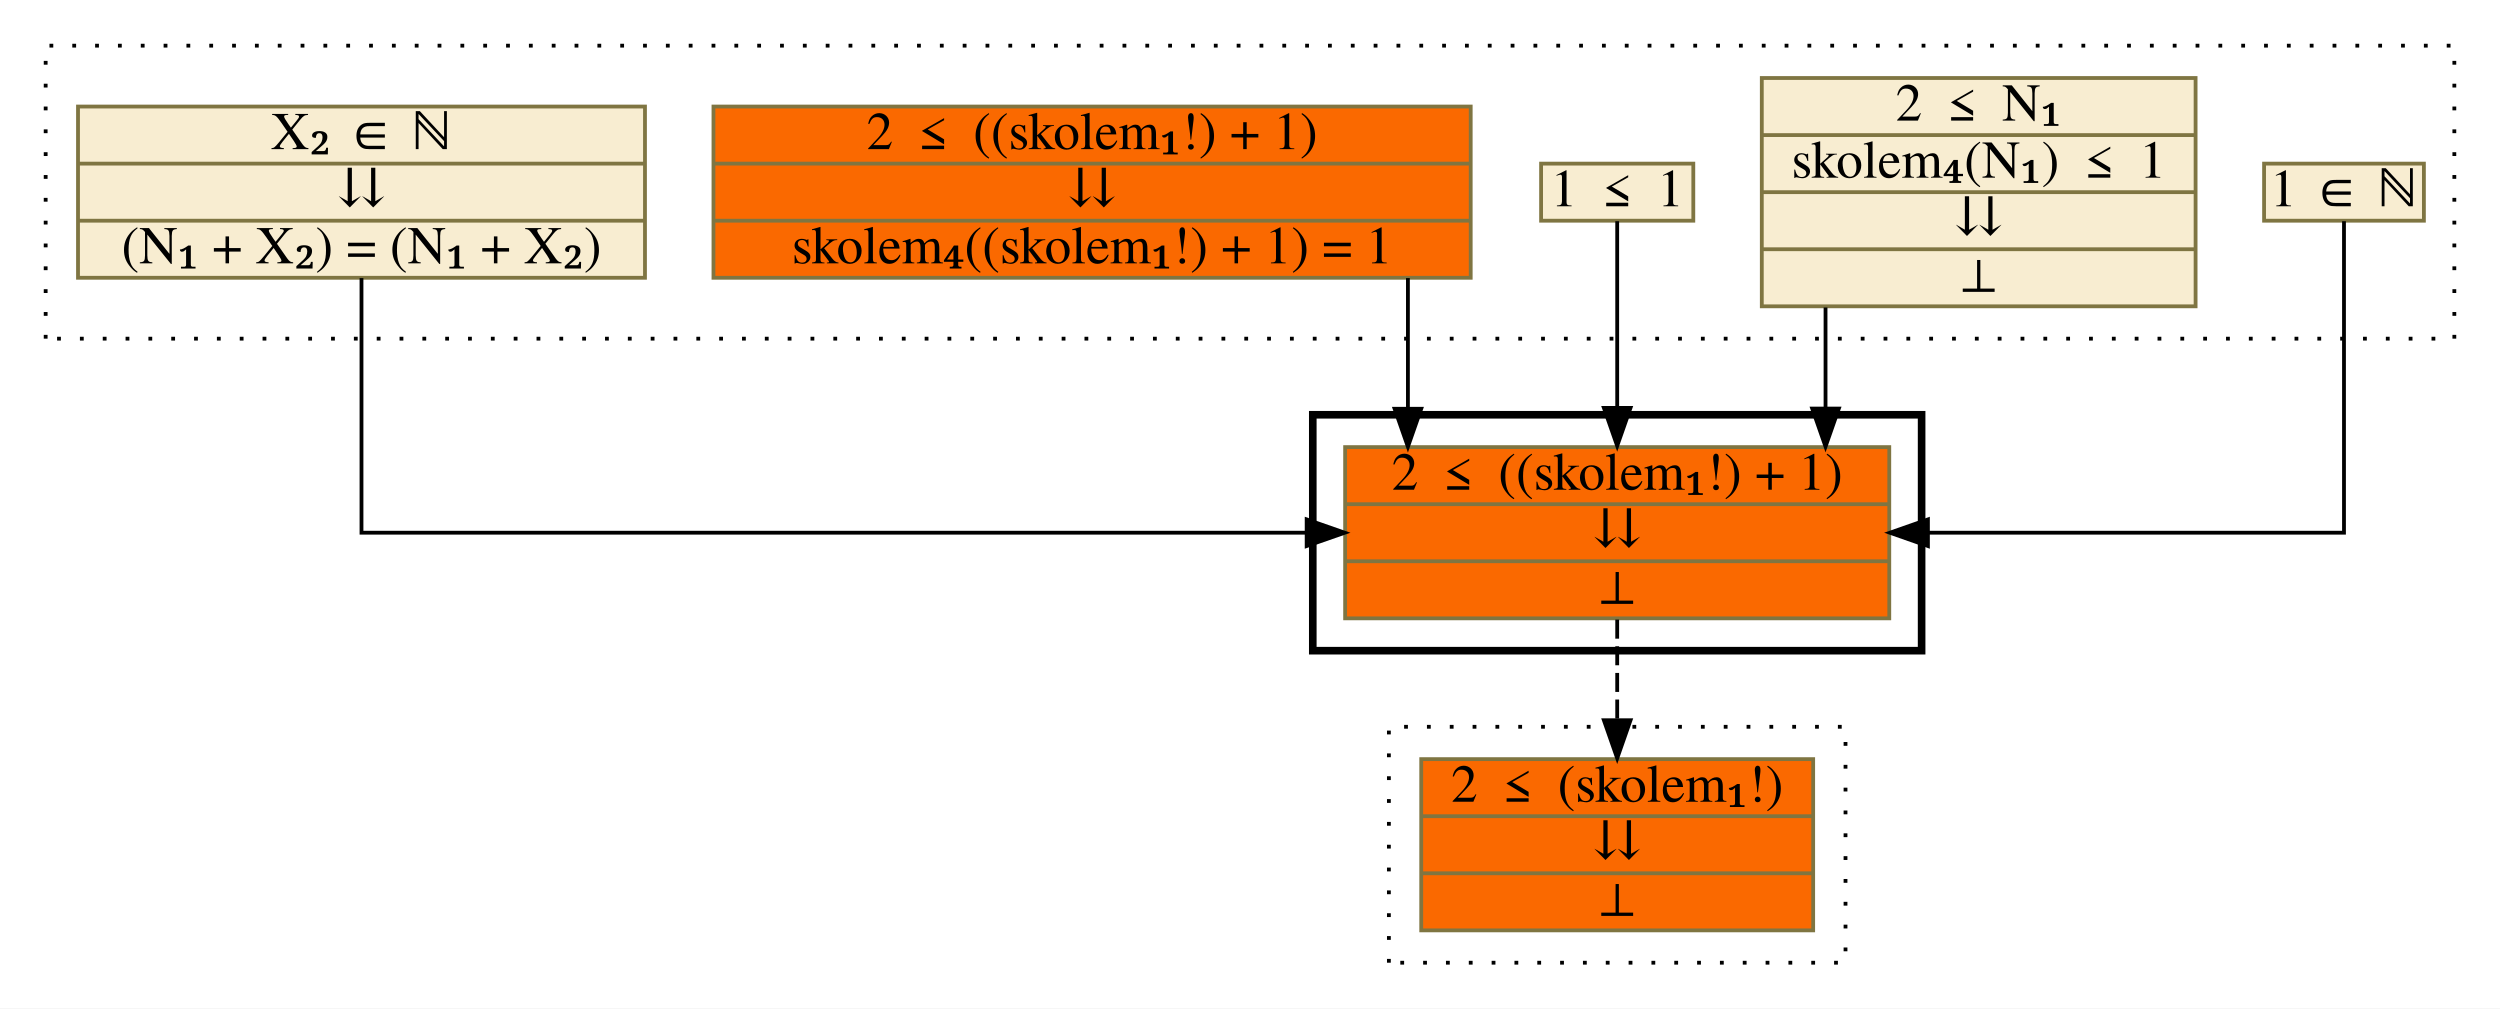
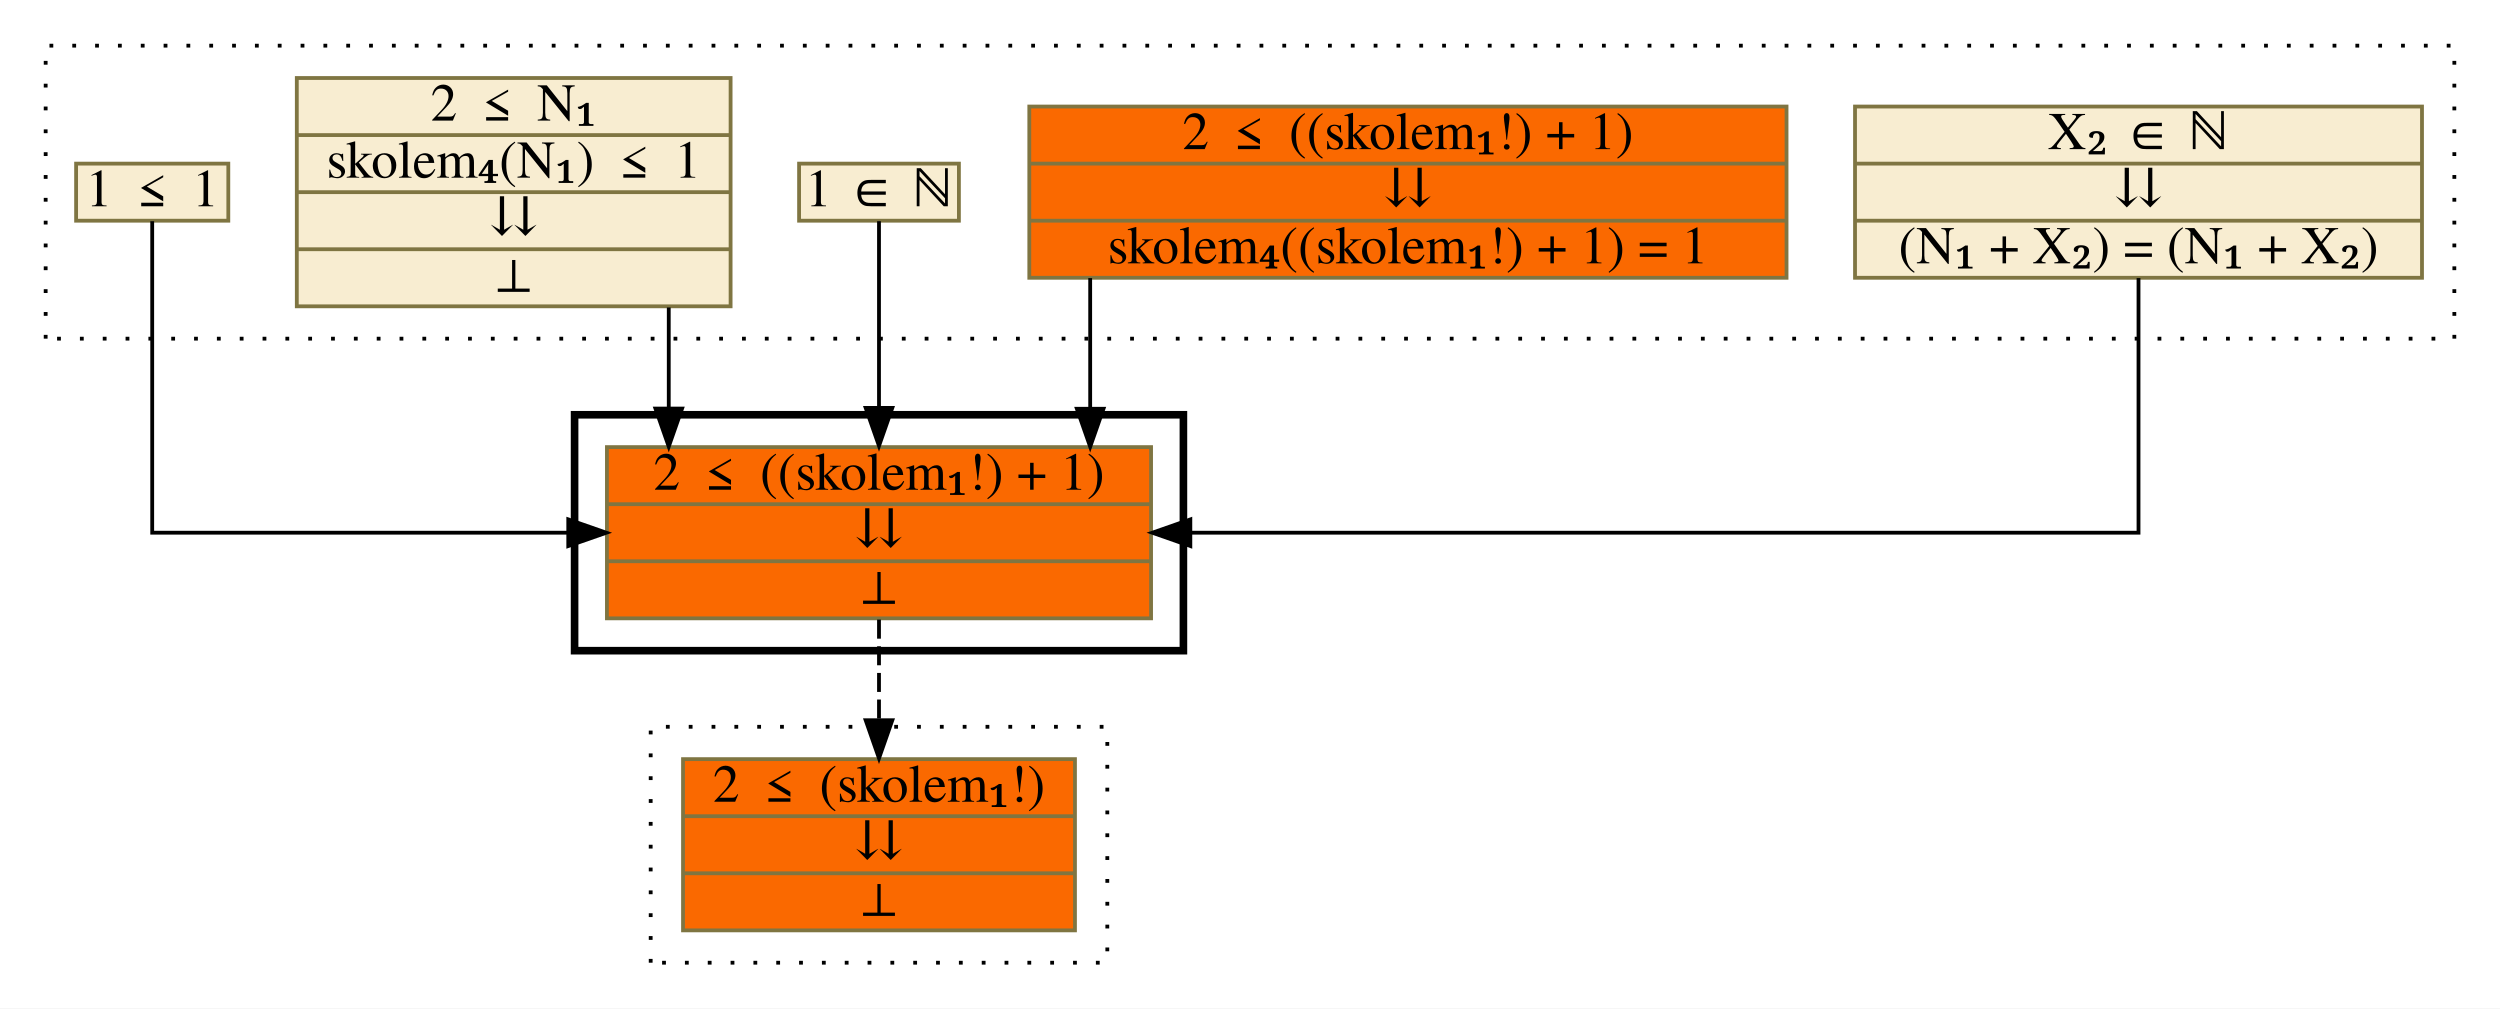
<svg xmlns="http://www.w3.org/2000/svg" xmlns:xlink="http://www.w3.org/1999/xlink" width="657pt" height="265pt" viewBox="0.00 0.00 657.00 265.00">
  <g id="graph0" class="graph" transform="scale(1 1) rotate(0) translate(4 261)">
    <polygon fill="white" stroke="transparent" points="-4,4 -4,-261 653,-261 653,4 -4,4" />
    <g id="clust1" class="cluster">
      <polygon fill="none" stroke="black" stroke-dasharray="1,5" points="8,-172 8,-249 641,-249 641,-172 8,-172" />
    </g>
    <g id="clust2" class="cluster">
-       <polygon fill="none" stroke="black" stroke-width="2" points="341,-90 341,-152 501,-152 501,-90 341,-90" />
+       <polygon fill="none" stroke="black" stroke-width="2" points="147,-90 147,-152 307,-152 307,-90 147,-90" />
    </g>
    <g id="clust3" class="cluster">
-       <polygon fill="none" stroke="black" stroke-dasharray="1,5" points="361,-8 361,-70 481,-70 481,-8 361,-8" />
+       <polygon fill="none" stroke="black" stroke-dasharray="1,5" points="167,-8 167,-70 287,-70 287,-8 167,-8" />
    </g>
    <g id="node1" class="node">
      <g id="a_node1">
-         <a xlink:href="c_0_106.html" xlink:title="{1 ∈ ℕ}" target="_parent">
-           <polygon fill="#f8edd1" stroke="#7f7542" points="591,-203 591,-218 633,-218 633,-203 591,-203" />
-           <text text-anchor="middle" x="612" y="-206.8" font-family="Times,serif" font-size="14.00">1 ∈ ℕ</text>
+         <a xlink:href="c_0_125.html" xlink:title="{X₂ ∈ ℕ|⇊|(N₁ + X₂) = (N₁ + X₂)}" target="_parent">
+           <polygon fill="#f8edd1" stroke="#7f7542" points="483.5,-188 483.5,-233 632.5,-233 632.5,-188 483.5,-188" />
+           <text text-anchor="middle" x="558" y="-221.8" font-family="Times,serif" font-size="14.00">X₂ ∈ ℕ</text>
+           <polyline fill="none" stroke="#7f7542" points="483.5,-218 632.5,-218 " />
+           <text text-anchor="middle" x="558" y="-206.8" font-family="Times,serif" font-size="14.00">⇊</text>
+           <polyline fill="none" stroke="#7f7542" points="483.5,-203 632.5,-203 " />
+           <text text-anchor="middle" x="558" y="-191.8" font-family="Times,serif" font-size="14.00">(N₁ + X₂) = (N₁ + X₂)</text>
        </a>
      </g>
    </g>
    <g id="node6" class="node">
      <g id="a_node6">
        <a xlink:href="c_0_135.html" xlink:title="{2 ≤ ((skolem₁!) + 1)|⇊|⊥}" target="_parent">
-           <polygon fill="#fa6900" stroke="#7f7542" points="349.5,-98.5 349.5,-143.5 492.5,-143.5 492.5,-98.5 349.5,-98.5" />
-           <text text-anchor="middle" x="421" y="-132.3" font-family="Times,serif" font-size="14.00">2 ≤ ((skolem₁!) + 1)</text>
-           <polyline fill="none" stroke="#7f7542" points="349.5,-128.5 492.5,-128.5 " />
-           <text text-anchor="middle" x="421" y="-117.3" font-family="Times,serif" font-size="14.00">⇊</text>
-           <polyline fill="none" stroke="#7f7542" points="349.5,-113.5 492.5,-113.5 " />
-           <text text-anchor="middle" x="421" y="-102.3" font-family="Times,serif" font-size="14.00">⊥</text>
+           <polygon fill="#fa6900" stroke="#7f7542" points="155.5,-98.5 155.5,-143.5 298.5,-143.5 298.5,-98.5 155.5,-98.5" />
+           <text text-anchor="middle" x="227" y="-132.3" font-family="Times,serif" font-size="14.00">2 ≤ ((skolem₁!) + 1)</text>
+           <polyline fill="none" stroke="#7f7542" points="155.5,-128.5 298.5,-128.5 " />
+           <text text-anchor="middle" x="227" y="-117.3" font-family="Times,serif" font-size="14.00">⇊</text>
+           <polyline fill="none" stroke="#7f7542" points="155.5,-113.5 298.5,-113.5 " />
+           <text text-anchor="middle" x="227" y="-102.3" font-family="Times,serif" font-size="14.00">⊥</text>
        </a>
      </g>
    </g>
    <g id="edge1" class="edge">
-       <path fill="none" stroke="black" d="M612,-202.87C612,-181.23 612,-121 612,-121 612,-121 502.66,-121 502.66,-121" />
-       <polygon fill="black" stroke="black" points="502.66,-117.5 492.66,-121 502.66,-124.5 502.66,-117.5" />
+       <path fill="none" stroke="black" d="M558,-187.92C558,-161.4 558,-121 558,-121 558,-121 308.82,-121 308.82,-121" />
+       <polygon fill="black" stroke="black" points="308.82,-117.5 298.82,-121 308.82,-124.5 308.82,-117.5" />
    </g>
    <g id="node2" class="node">
      <g id="a_node2">
-         <a xlink:href="c_0_109.html" xlink:title="{2 ≤ N₁|skolem₄(N₁) ≤ 1|⇊|⊥}" target="_parent">
-           <polygon fill="#f8edd1" stroke="#7f7542" points="459,-180.5 459,-240.5 573,-240.5 573,-180.5 459,-180.5" />
-           <text text-anchor="middle" x="516" y="-229.3" font-family="Times,serif" font-size="14.00">2 ≤ N₁</text>
-           <polyline fill="none" stroke="#7f7542" points="459,-225.5 573,-225.5 " />
-           <text text-anchor="middle" x="516" y="-214.3" font-family="Times,serif" font-size="14.00">skolem₄(N₁) ≤ 1</text>
-           <polyline fill="none" stroke="#7f7542" points="459,-210.5 573,-210.5 " />
-           <text text-anchor="middle" x="516" y="-199.3" font-family="Times,serif" font-size="14.00">⇊</text>
-           <polyline fill="none" stroke="#7f7542" points="459,-195.5 573,-195.5 " />
-           <text text-anchor="middle" x="516" y="-184.3" font-family="Times,serif" font-size="14.00">⊥</text>
+         <a xlink:href="c_0_122.html" xlink:title="{2 ≤ ((skolem₁!) + 1)|⇊|skolem₄((skolem₁!) + 1) = 1}" target="_parent">
+           <polygon fill="#fa6900" stroke="#7f7542" points="266.5,-188 266.5,-233 465.5,-233 465.5,-188 266.5,-188" />
+           <text text-anchor="middle" x="366" y="-221.8" font-family="Times,serif" font-size="14.00">2 ≤ ((skolem₁!) + 1)</text>
+           <polyline fill="none" stroke="#7f7542" points="266.5,-218 465.5,-218 " />
+           <text text-anchor="middle" x="366" y="-206.8" font-family="Times,serif" font-size="14.00">⇊</text>
+           <polyline fill="none" stroke="#7f7542" points="266.5,-203 465.5,-203 " />
+           <text text-anchor="middle" x="366" y="-191.8" font-family="Times,serif" font-size="14.00">skolem₄((skolem₁!) + 1) = 1</text>
        </a>
      </g>
    </g>
    <g id="edge2" class="edge">
-       <path fill="none" stroke="black" d="M475.75,-180.2C475.75,-180.2 475.75,-153.63 475.75,-153.63" />
-       <polygon fill="black" stroke="black" points="479.25,-153.63 475.75,-143.63 472.25,-153.63 479.25,-153.63" />
+       <path fill="none" stroke="black" d="M282.5,-187.92C282.5,-187.92 282.5,-153.58 282.5,-153.58" />
+       <polygon fill="black" stroke="black" points="286,-153.58 282.5,-143.58 279,-153.58 286,-153.58" />
    </g>
    <g id="node3" class="node">
      <g id="a_node3">
-         <a xlink:href="c_0_113.html" xlink:title="{1 ≤ 1}" target="_parent">
-           <polygon fill="#f8edd1" stroke="#7f7542" points="401,-203 401,-218 441,-218 441,-203 401,-203" />
-           <text text-anchor="middle" x="421" y="-206.8" font-family="Times,serif" font-size="14.00">1 ≤ 1</text>
+         <a xlink:href="c_0_106.html" xlink:title="{1 ∈ ℕ}" target="_parent">
+           <polygon fill="#f8edd1" stroke="#7f7542" points="206,-203 206,-218 248,-218 248,-203 206,-203" />
+           <text text-anchor="middle" x="227" y="-206.8" font-family="Times,serif" font-size="14.00">1 ∈ ℕ</text>
        </a>
      </g>
    </g>
    <g id="edge3" class="edge">
-       <path fill="none" stroke="black" d="M421,-202.87C421,-202.87 421,-153.81 421,-153.81" />
-       <polygon fill="black" stroke="black" points="424.5,-153.81 421,-143.81 417.5,-153.81 424.5,-153.81" />
+       <path fill="none" stroke="black" d="M227,-202.87C227,-202.87 227,-153.81 227,-153.81" />
+       <polygon fill="black" stroke="black" points="230.5,-153.81 227,-143.81 223.5,-153.81 230.5,-153.81" />
    </g>
    <g id="node4" class="node">
      <g id="a_node4">
-         <a xlink:href="c_0_122.html" xlink:title="{2 ≤ ((skolem₁!) + 1)|⇊|skolem₄((skolem₁!) + 1) = 1}" target="_parent">
-           <polygon fill="#fa6900" stroke="#7f7542" points="183.5,-188 183.5,-233 382.5,-233 382.5,-188 183.5,-188" />
-           <text text-anchor="middle" x="283" y="-221.8" font-family="Times,serif" font-size="14.00">2 ≤ ((skolem₁!) + 1)</text>
-           <polyline fill="none" stroke="#7f7542" points="183.5,-218 382.5,-218 " />
-           <text text-anchor="middle" x="283" y="-206.8" font-family="Times,serif" font-size="14.00">⇊</text>
-           <polyline fill="none" stroke="#7f7542" points="183.5,-203 382.5,-203 " />
-           <text text-anchor="middle" x="283" y="-191.8" font-family="Times,serif" font-size="14.00">skolem₄((skolem₁!) + 1) = 1</text>
+         <a xlink:href="c_0_109.html" xlink:title="{2 ≤ N₁|skolem₄(N₁) ≤ 1|⇊|⊥}" target="_parent">
+           <polygon fill="#f8edd1" stroke="#7f7542" points="74,-180.5 74,-240.5 188,-240.5 188,-180.5 74,-180.5" />
+           <text text-anchor="middle" x="131" y="-229.3" font-family="Times,serif" font-size="14.00">2 ≤ N₁</text>
+           <polyline fill="none" stroke="#7f7542" points="74,-225.5 188,-225.5 " />
+           <text text-anchor="middle" x="131" y="-214.3" font-family="Times,serif" font-size="14.00">skolem₄(N₁) ≤ 1</text>
+           <polyline fill="none" stroke="#7f7542" points="74,-210.5 188,-210.5 " />
+           <text text-anchor="middle" x="131" y="-199.3" font-family="Times,serif" font-size="14.00">⇊</text>
+           <polyline fill="none" stroke="#7f7542" points="74,-195.5 188,-195.5 " />
+           <text text-anchor="middle" x="131" y="-184.3" font-family="Times,serif" font-size="14.00">⊥</text>
        </a>
      </g>
    </g>
    <g id="edge4" class="edge">
-       <path fill="none" stroke="black" d="M366,-187.92C366,-187.92 366,-153.58 366,-153.58" />
-       <polygon fill="black" stroke="black" points="369.5,-153.58 366,-143.58 362.5,-153.58 369.5,-153.58" />
+       <path fill="none" stroke="black" d="M171.75,-180.2C171.75,-180.2 171.75,-153.63 171.75,-153.63" />
+       <polygon fill="black" stroke="black" points="175.25,-153.63 171.75,-143.63 168.25,-153.63 175.25,-153.63" />
    </g>
    <g id="node5" class="node">
      <g id="a_node5">
-         <a xlink:href="c_0_125.html" xlink:title="{X₂ ∈ ℕ|⇊|(N₁ + X₂) = (N₁ + X₂)}" target="_parent">
-           <polygon fill="#f8edd1" stroke="#7f7542" points="16.5,-188 16.5,-233 165.5,-233 165.5,-188 16.5,-188" />
-           <text text-anchor="middle" x="91" y="-221.8" font-family="Times,serif" font-size="14.00">X₂ ∈ ℕ</text>
-           <polyline fill="none" stroke="#7f7542" points="16.5,-218 165.5,-218 " />
-           <text text-anchor="middle" x="91" y="-206.8" font-family="Times,serif" font-size="14.00">⇊</text>
-           <polyline fill="none" stroke="#7f7542" points="16.5,-203 165.5,-203 " />
-           <text text-anchor="middle" x="91" y="-191.8" font-family="Times,serif" font-size="14.00">(N₁ + X₂) = (N₁ + X₂)</text>
+         <a xlink:href="c_0_113.html" xlink:title="{1 ≤ 1}" target="_parent">
+           <polygon fill="#f8edd1" stroke="#7f7542" points="16,-203 16,-218 56,-218 56,-203 16,-203" />
+           <text text-anchor="middle" x="36" y="-206.8" font-family="Times,serif" font-size="14.00">1 ≤ 1</text>
        </a>
      </g>
    </g>
    <g id="edge5" class="edge">
-       <path fill="none" stroke="black" d="M91,-187.92C91,-161.4 91,-121 91,-121 91,-121 339.39,-121 339.39,-121" />
-       <polygon fill="black" stroke="black" points="339.39,-124.5 349.39,-121 339.39,-117.5 339.39,-124.5" />
+       <path fill="none" stroke="black" d="M36,-202.87C36,-181.23 36,-121 36,-121 36,-121 145.34,-121 145.34,-121" />
+       <polygon fill="black" stroke="black" points="145.34,-124.5 155.34,-121 145.34,-117.5 145.34,-124.5" />
    </g>
    <g id="node7" class="node">
      <g id="a_node7">
        <a xlink:href="c_0_158.html" xlink:title="{2 ≤ (skolem₁!)|⇊|⊥}" target="_parent">
-           <polygon fill="#fa6900" stroke="#7f7542" points="369.5,-16.5 369.5,-61.5 472.5,-61.5 472.5,-16.5 369.5,-16.5" />
-           <text text-anchor="middle" x="421" y="-50.3" font-family="Times,serif" font-size="14.00">2 ≤ (skolem₁!)</text>
-           <polyline fill="none" stroke="#7f7542" points="369.5,-46.5 472.5,-46.5 " />
-           <text text-anchor="middle" x="421" y="-35.3" font-family="Times,serif" font-size="14.00">⇊</text>
-           <polyline fill="none" stroke="#7f7542" points="369.5,-31.5 472.5,-31.5 " />
-           <text text-anchor="middle" x="421" y="-20.3" font-family="Times,serif" font-size="14.00">⊥</text>
+           <polygon fill="#fa6900" stroke="#7f7542" points="175.5,-16.5 175.5,-61.5 278.5,-61.5 278.5,-16.5 175.5,-16.5" />
+           <text text-anchor="middle" x="227" y="-50.3" font-family="Times,serif" font-size="14.00">2 ≤ (skolem₁!)</text>
+           <polyline fill="none" stroke="#7f7542" points="175.5,-46.5 278.5,-46.5 " />
+           <text text-anchor="middle" x="227" y="-35.3" font-family="Times,serif" font-size="14.00">⇊</text>
+           <polyline fill="none" stroke="#7f7542" points="175.5,-31.5 278.5,-31.5 " />
+           <text text-anchor="middle" x="227" y="-20.3" font-family="Times,serif" font-size="14.00">⊥</text>
        </a>
      </g>
    </g>
    <g id="edge6" class="edge">
-       <path fill="none" stroke="black" stroke-dasharray="5,2" d="M421,-98.16C421,-98.16 421,-71.72 421,-71.72" />
-       <polygon fill="black" stroke="black" points="424.5,-71.72 421,-61.72 417.5,-71.72 424.5,-71.72" />
+       <path fill="none" stroke="black" stroke-dasharray="5,2" d="M227,-98.16C227,-98.16 227,-71.72 227,-71.72" />
+       <polygon fill="black" stroke="black" points="230.5,-71.72 227,-61.72 223.5,-71.72 230.5,-71.72" />
    </g>
  </g>
</svg>
